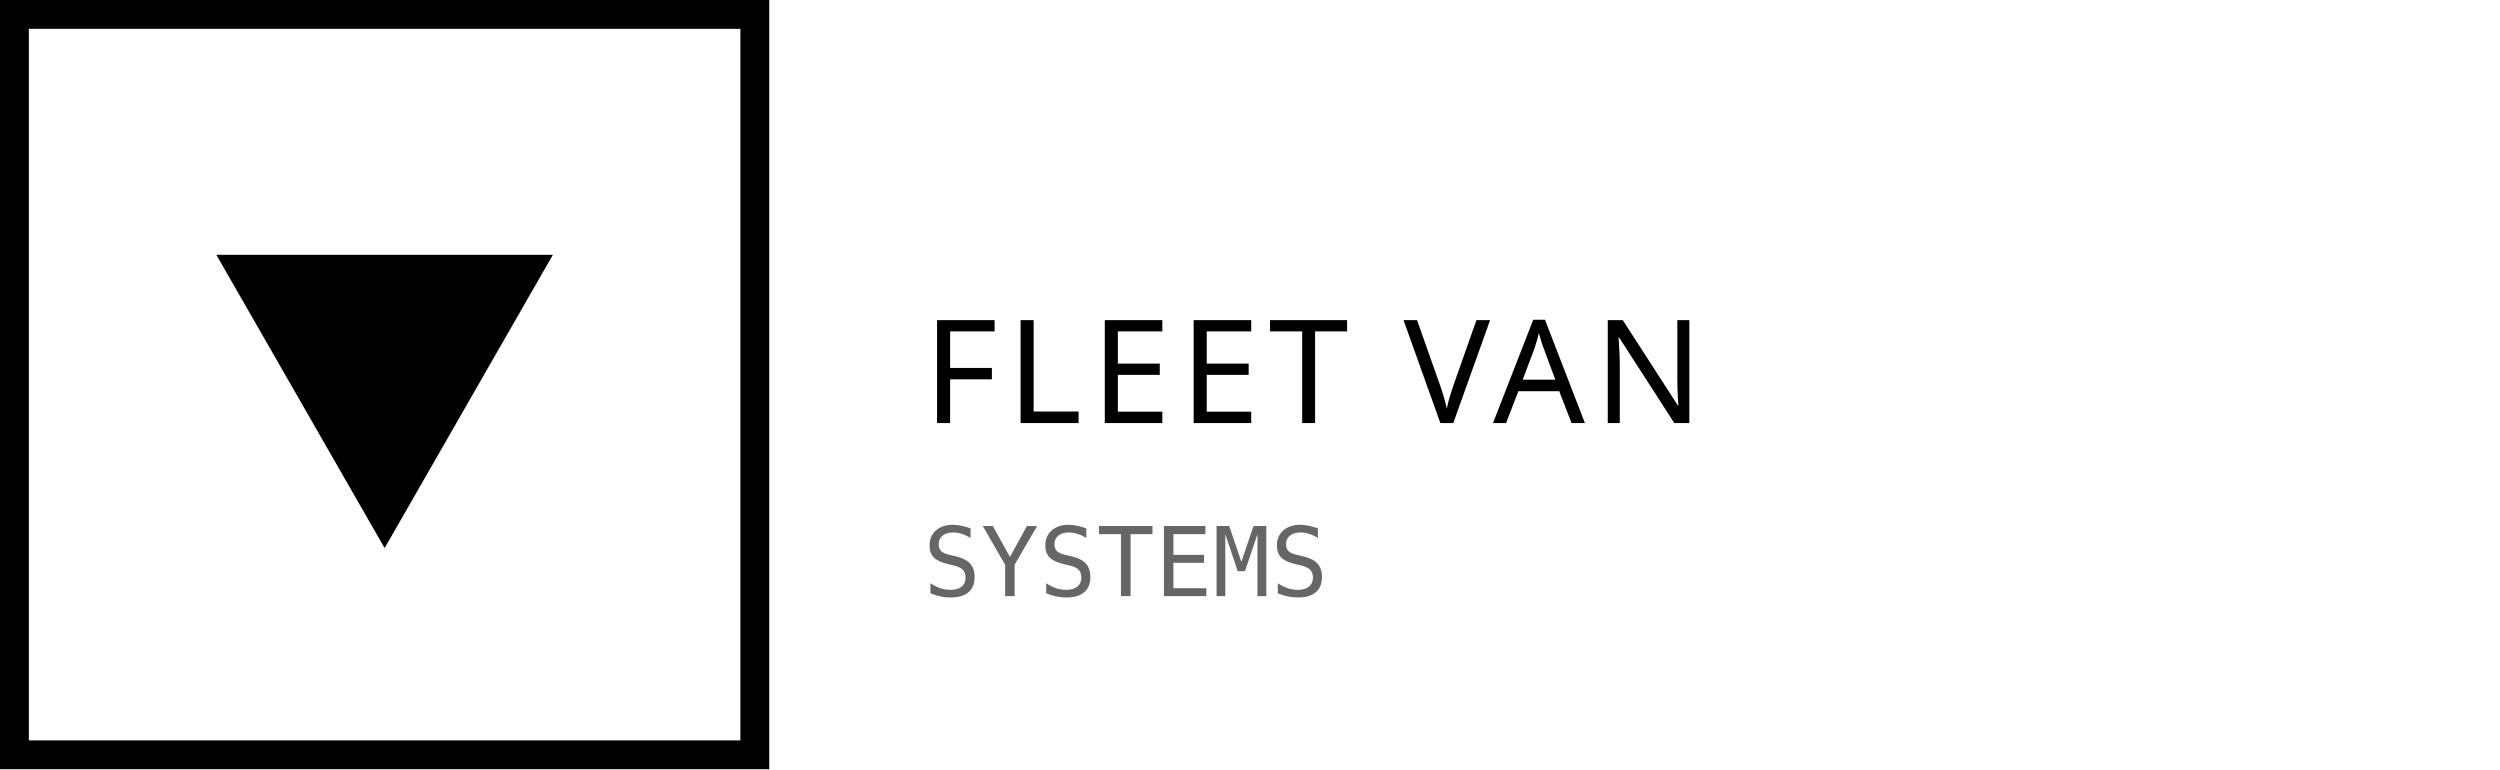
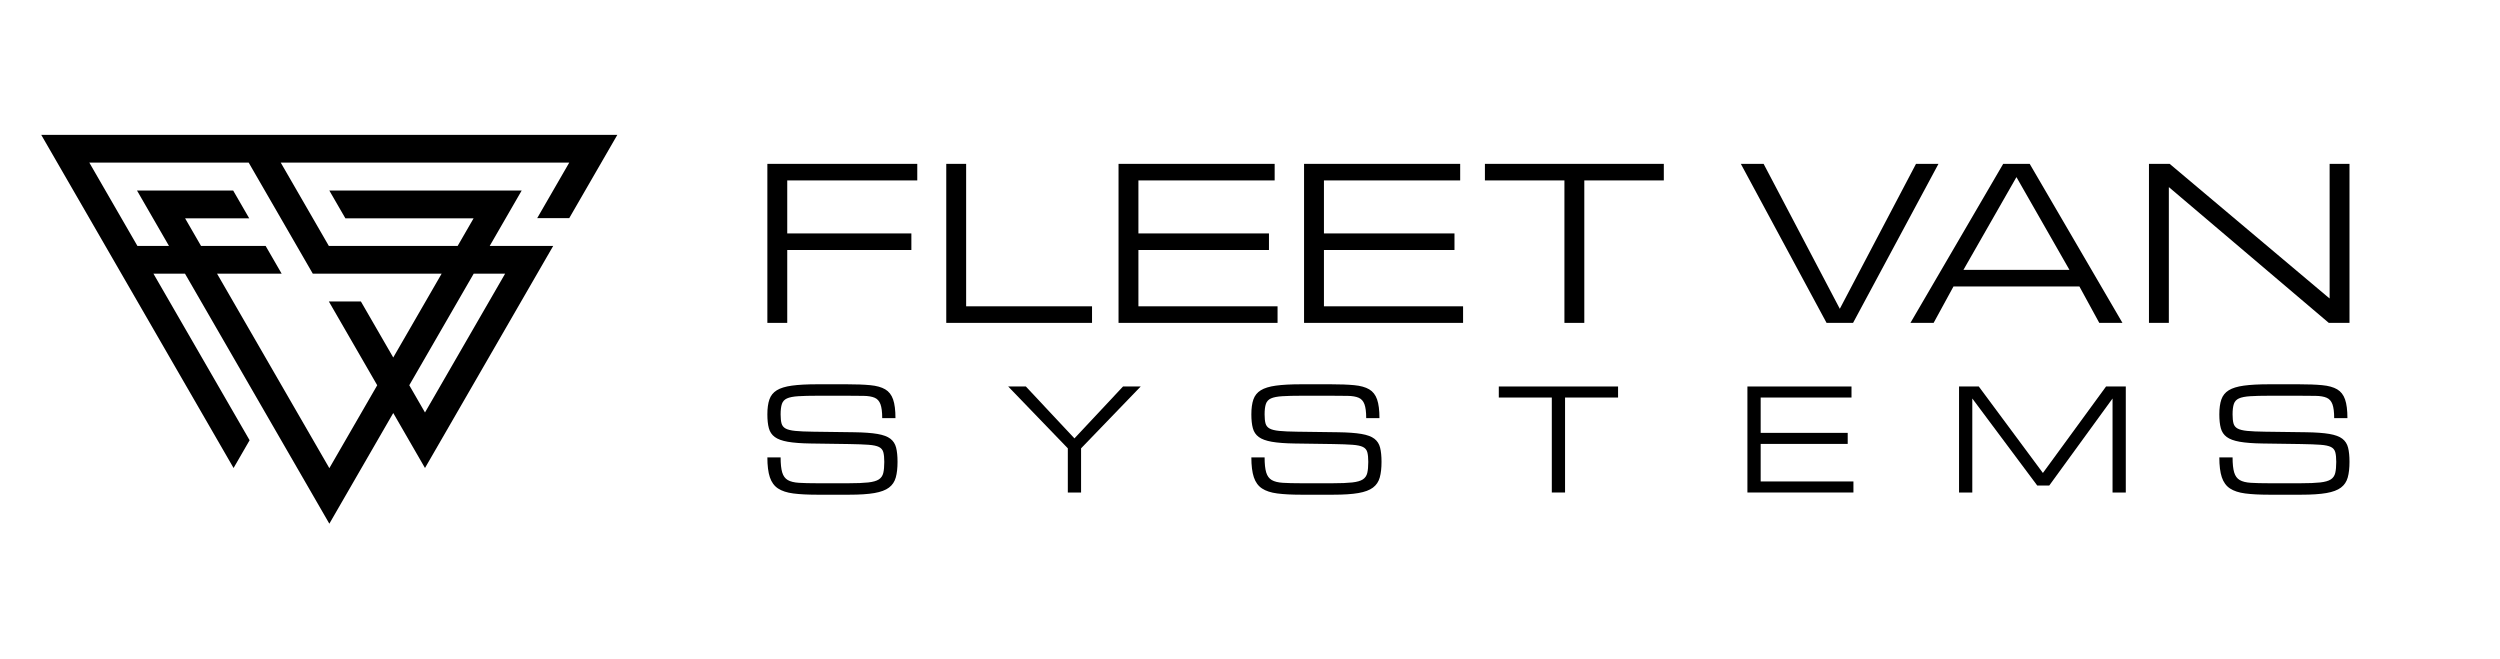
- <svg xmlns="http://www.w3.org/2000/svg" viewBox="0 0 260 80" fill="none">
+ <svg xmlns="http://www.w3.org/2000/svg" id="Layer_1" data-name="Layer 1" viewBox="0 0 2737 721">
  <g>
-     <rect x="1.5" y="1.5" width="77" height="77" stroke="currentColor" stroke-width="3" fill="none" />
-     <path d="M22.5 26.5 L57.5 26.5 L40 57 Z" fill="currentColor" />
+     <path d="M840.113,353.488v-174.095h164.12v18.135h-142.359v58.032h135.898v18.135h-135.898v79.793h-21.762Z" style="fill: currentColor;" />
+     <path d="M1035.97,353.488v-174.095h21.762v155.96h137.825v18.135h-159.587Z" style="fill: currentColor;" />
+     <path d="M1224.572,353.488v-174.095h170.921v18.135h-149.159v58.032h142.925v18.135h-142.925v61.658h152.333v18.135h-174.095Z" style="fill: currentColor;" />
+     <path d="M1427.683,353.488v-174.095h170.921v18.135h-149.159v58.032h142.925v18.135h-142.925v61.658h152.333v18.135h-174.095Z" style="fill: currentColor;" />
+     <path d="M1712.733,353.488v-155.96h-87.047v-18.135h195.857v18.135h-87.047v155.96h-21.762Z" style="fill: currentColor;" />
+     <path d="M1999.717,353.488l-93.848-174.095h24.935l83.42,158.68,83.42-158.68h24.595l-93.508,174.095h-29.016Z" style="fill: currentColor;" />
+     <path d="M2091.542,353.488l101.555-174.095h29.016l101.555,174.095h-25.389l-21.762-39.897h-137.825l-21.762,39.897h-25.389ZM2149.573,295.456h116.063l-58.032-101.555-58.032,101.555Z" style="fill: currentColor;" />
+     <path d="M2352.684,353.488v-174.095h22.669l174.888,147.232h.227v-147.232h21.762v174.095h-22.669l-174.888-148.479h-.227v148.479h-21.762Z" style="fill: currentColor;" />
+     <path d="M968.115,505.639c0-4.483-.353-8.01-1.058-10.579s-2.292-4.471-4.76-5.705-6.297-2.04-11.485-2.418-12.291-.642-21.308-.793l-42.012-.605c-10.377-.151-18.714-.781-25.011-1.889-6.297-1.108-11.057-2.859-14.281-5.252s-5.378-5.604-6.46-9.634-1.625-9.067-1.625-15.112c0-6.599.743-12.04,2.229-16.321,1.486-4.282,4.181-7.632,8.085-10.05s9.433-4.118,16.586-5.1,16.397-1.474,27.731-1.474h32.34c10.276,0,18.84.327,25.691.982s12.291,2.166,16.321,4.534,6.914,6.045,8.652,11.032,2.607,11.838,2.607,20.553h-14.508c0-6.75-.642-11.851-1.927-15.301s-3.4-5.806-6.347-7.065-6.914-1.939-11.901-2.04-11.183-.151-18.588-.151h-31.585c-9.017,0-16.233.176-21.648.529s-9.508,1.159-12.279,2.418-4.622,3.274-5.554,6.045c-.932,2.771-1.398,6.574-1.398,11.41,0,4.08.327,7.355.982,9.823s2.128,4.345,4.42,5.629,5.831,2.166,10.616,2.645,11.309.768,19.57.869l45.035.605c10.579.151,19.029.768,25.351,1.851,6.322,1.083,11.057,2.834,14.206,5.252s5.239,5.68,6.272,9.785,1.549,9.281,1.549,15.528c0,6.801-.642,12.505-1.927,17.115-1.285,4.609-3.765,8.299-7.443,11.07s-8.992,4.76-15.944,5.969c-6.952,1.209-16.095,1.813-27.429,1.813h-35.363c-10.327,0-18.991-.453-25.993-1.36-7.002-.907-12.581-2.733-16.737-5.478s-7.141-6.838-8.954-12.279c-1.813-5.441-2.72-12.694-2.72-21.762h14.508c0,7.103.579,12.594,1.738,16.473,1.159,3.879,3.186,6.662,6.083,8.35s6.952,2.695,12.165,3.022,11.851.491,19.911.491h34.607c9.017,0,16.145-.29,21.384-.869s9.118-1.688,11.636-3.325,4.143-3.992,4.874-7.065c.73-3.073,1.096-7.128,1.096-12.165Z" />
+     <path d="M1169.049,539.189v-48.36l-65.285-67.704h19.344l53.196,56.823,53.196-56.823h19.344l-65.285,67.704v48.36h-14.508Z" />
+     <path d="M1497.984,505.639c0-4.483-.353-8.01-1.058-10.579s-2.292-4.471-4.76-5.705-6.297-2.04-11.485-2.418-12.291-.642-21.308-.793l-42.012-.605c-10.377-.151-18.714-.781-25.011-1.889-6.297-1.108-11.057-2.859-14.281-5.252s-5.378-5.604-6.46-9.634-1.625-9.067-1.625-15.112c0-6.599.743-12.04,2.229-16.321,1.486-4.282,4.181-7.632,8.085-10.05s9.433-4.118,16.586-5.1,16.397-1.474,27.731-1.474h32.34c10.276,0,18.84.327,25.691.982s12.291,2.166,16.321,4.534,6.914,6.045,8.652,11.032c1.738,4.987,2.607,11.838,2.607,20.553h-14.508c0-6.75-.642-11.851-1.927-15.301-1.285-3.451-3.4-5.806-6.347-7.065s-6.914-1.939-11.901-2.04-11.183-.151-18.588-.151h-31.585c-9.017,0-16.233.176-21.648.529s-9.508,1.159-12.279,2.418-4.622,3.274-5.554,6.045-1.398,6.574-1.398,11.41c0,4.08.327,7.355.982,9.823s2.128,4.345,4.42,5.629,5.831,2.166,10.616,2.645,11.309.768,19.57.869l45.035.605c10.579.151,19.029.768,25.351,1.851s11.057,2.834,14.206,5.252,5.239,5.68,6.272,9.785,1.549,9.281,1.549,15.528c0,6.801-.642,12.505-1.927,17.115s-3.765,8.299-7.443,11.07c-3.677,2.771-8.992,4.76-15.944,5.969-6.952,1.209-16.095,1.813-27.429,1.813h-35.363c-10.327,0-18.991-.453-25.993-1.36s-12.581-2.733-16.737-5.478-7.141-6.838-8.954-12.279c-1.813-5.441-2.72-12.694-2.72-21.762h14.508c0,7.103.579,12.594,1.738,16.473,1.159,3.879,3.186,6.662,6.083,8.35,2.897,1.688,6.952,2.695,12.165,3.022s11.851.491,19.911.491h34.607c9.017,0,16.145-.29,21.384-.869,5.239-.579,9.118-1.688,11.636-3.325,2.519-1.637,4.143-3.992,4.874-7.065.73-3.073,1.096-7.128,1.096-12.165Z" />
+     <path d="M1698.917,539.189v-103.973h-58.032v-12.09h130.571v12.09h-58.032v103.973h-14.508Z" />
+     <path d="M1913.074,539.189v-116.063h113.947v12.09h-99.439v38.688h95.284v12.09h-95.284v41.106h101.555v12.09h-116.063Z" />
+     <path d="M2144.761,539.189v-116.063h21.611l70.197,94.679,69.139-94.679h21.611v116.063h-14.508v-102.915l-69.29,95.284h-13.148l-71.104-95.284v102.915h-14.508Z" />
+     <path d="M2557.721,505.639c0-4.483-.353-8.01-1.058-10.579s-2.292-4.471-4.76-5.705-6.297-2.04-11.485-2.418-12.291-.642-21.308-.793l-42.012-.605c-10.377-.151-18.714-.781-25.011-1.889-6.297-1.108-11.057-2.859-14.281-5.252s-5.378-5.604-6.46-9.634-1.625-9.067-1.625-15.112c0-6.599.743-12.04,2.229-16.321,1.486-4.282,4.181-7.632,8.085-10.05s9.433-4.118,16.586-5.1,16.397-1.474,27.731-1.474h32.34c10.276,0,18.84.327,25.691.982s12.291,2.166,16.321,4.534,6.914,6.045,8.652,11.032,2.607,11.838,2.607,20.553h-14.508c0-6.75-.642-11.851-1.927-15.301-1.285-3.451-3.4-5.806-6.347-7.065s-6.914-1.939-11.901-2.04-11.183-.151-18.588-.151h-31.585c-9.017,0-16.233.176-21.648.529s-9.508,1.159-12.279,2.418-4.622,3.274-5.554,6.045-1.398,6.574-1.398,11.41c0,4.08.327,7.355.982,9.823s2.128,4.345,4.42,5.629,5.831,2.166,10.616,2.645c4.786.479,11.309.768,19.57.869l45.035.605c10.579.151,19.029.768,25.351,1.851,6.322,1.083,11.057,2.834,14.206,5.252s5.239,5.68,6.272,9.785c1.033,4.106,1.549,9.281,1.549,15.528,0,6.801-.642,12.505-1.927,17.115-1.285,4.609-3.765,8.299-7.443,11.07-3.677,2.771-8.992,4.76-15.944,5.969s-16.095,1.813-27.429,1.813h-35.363c-10.327,0-18.991-.453-25.993-1.36-7.002-.907-12.581-2.733-16.737-5.478s-7.141-6.838-8.954-12.279c-1.813-5.441-2.72-12.694-2.72-21.762h14.508c0,7.103.579,12.594,1.738,16.473s3.186,6.662,6.083,8.35c2.897,1.688,6.952,2.695,12.165,3.022s11.851.491,19.911.491h34.607c9.017,0,16.145-.29,21.384-.869s9.118-1.688,11.636-3.325c2.519-1.637,4.143-3.992,4.874-7.065.73-3.073,1.096-7.128,1.096-12.165Z" />
  </g>
-   <g fill="currentColor">
-     <text x="96" y="44" font-family="Michroma, 'IBM Plex Sans', sans-serif" font-size="15" letter-spacing="0.06em">FLEET VAN</text>
-     <text x="96" y="62" font-family="'Space Mono', monospace" font-size="10" textLength="87" lengthAdjust="spacing" fill-opacity="0.6">SYSTEMS</text>
-   </g>
+   <path d="M45.158,147.661l210.56,364.71,17.55-30.39-105.28-182.36h34.559l.103.178v.01l157.92,273.53,69.957-121.168,34.755,60.199,140.37-243.14h-69.509l34.987-60.601h-210.56l17.55,30.39h140.37l-17.437,30.211h-141.051l-52.64-91.18h.995s314.845-0,314.845-0l-35.09,60.79h35.09v-.01l52.64-91.17H45.158ZM465.282,451.581l-17.207-29.812.225-.389,70.19-121.57v-.01l.103-.179h34.419l-87.73,151.96ZM342.452,299.621h141.057l-.109.189-52.64,91.17v.01l-.23.398-.338-.586-35.1-60.78v-.01h-35.09l52.64,91.18.338.586-52.41,90.772-122.83-212.74-.109-.189h70.726l-17.55-30.39h-70.721l-17.437-30.212h70.19l-17.55-30.39h-105.28l34.987,60.602h-34.559l-52.64-91.18h174.475l70.18,121.57Z" style="fill: currentColor;" />
</svg>
